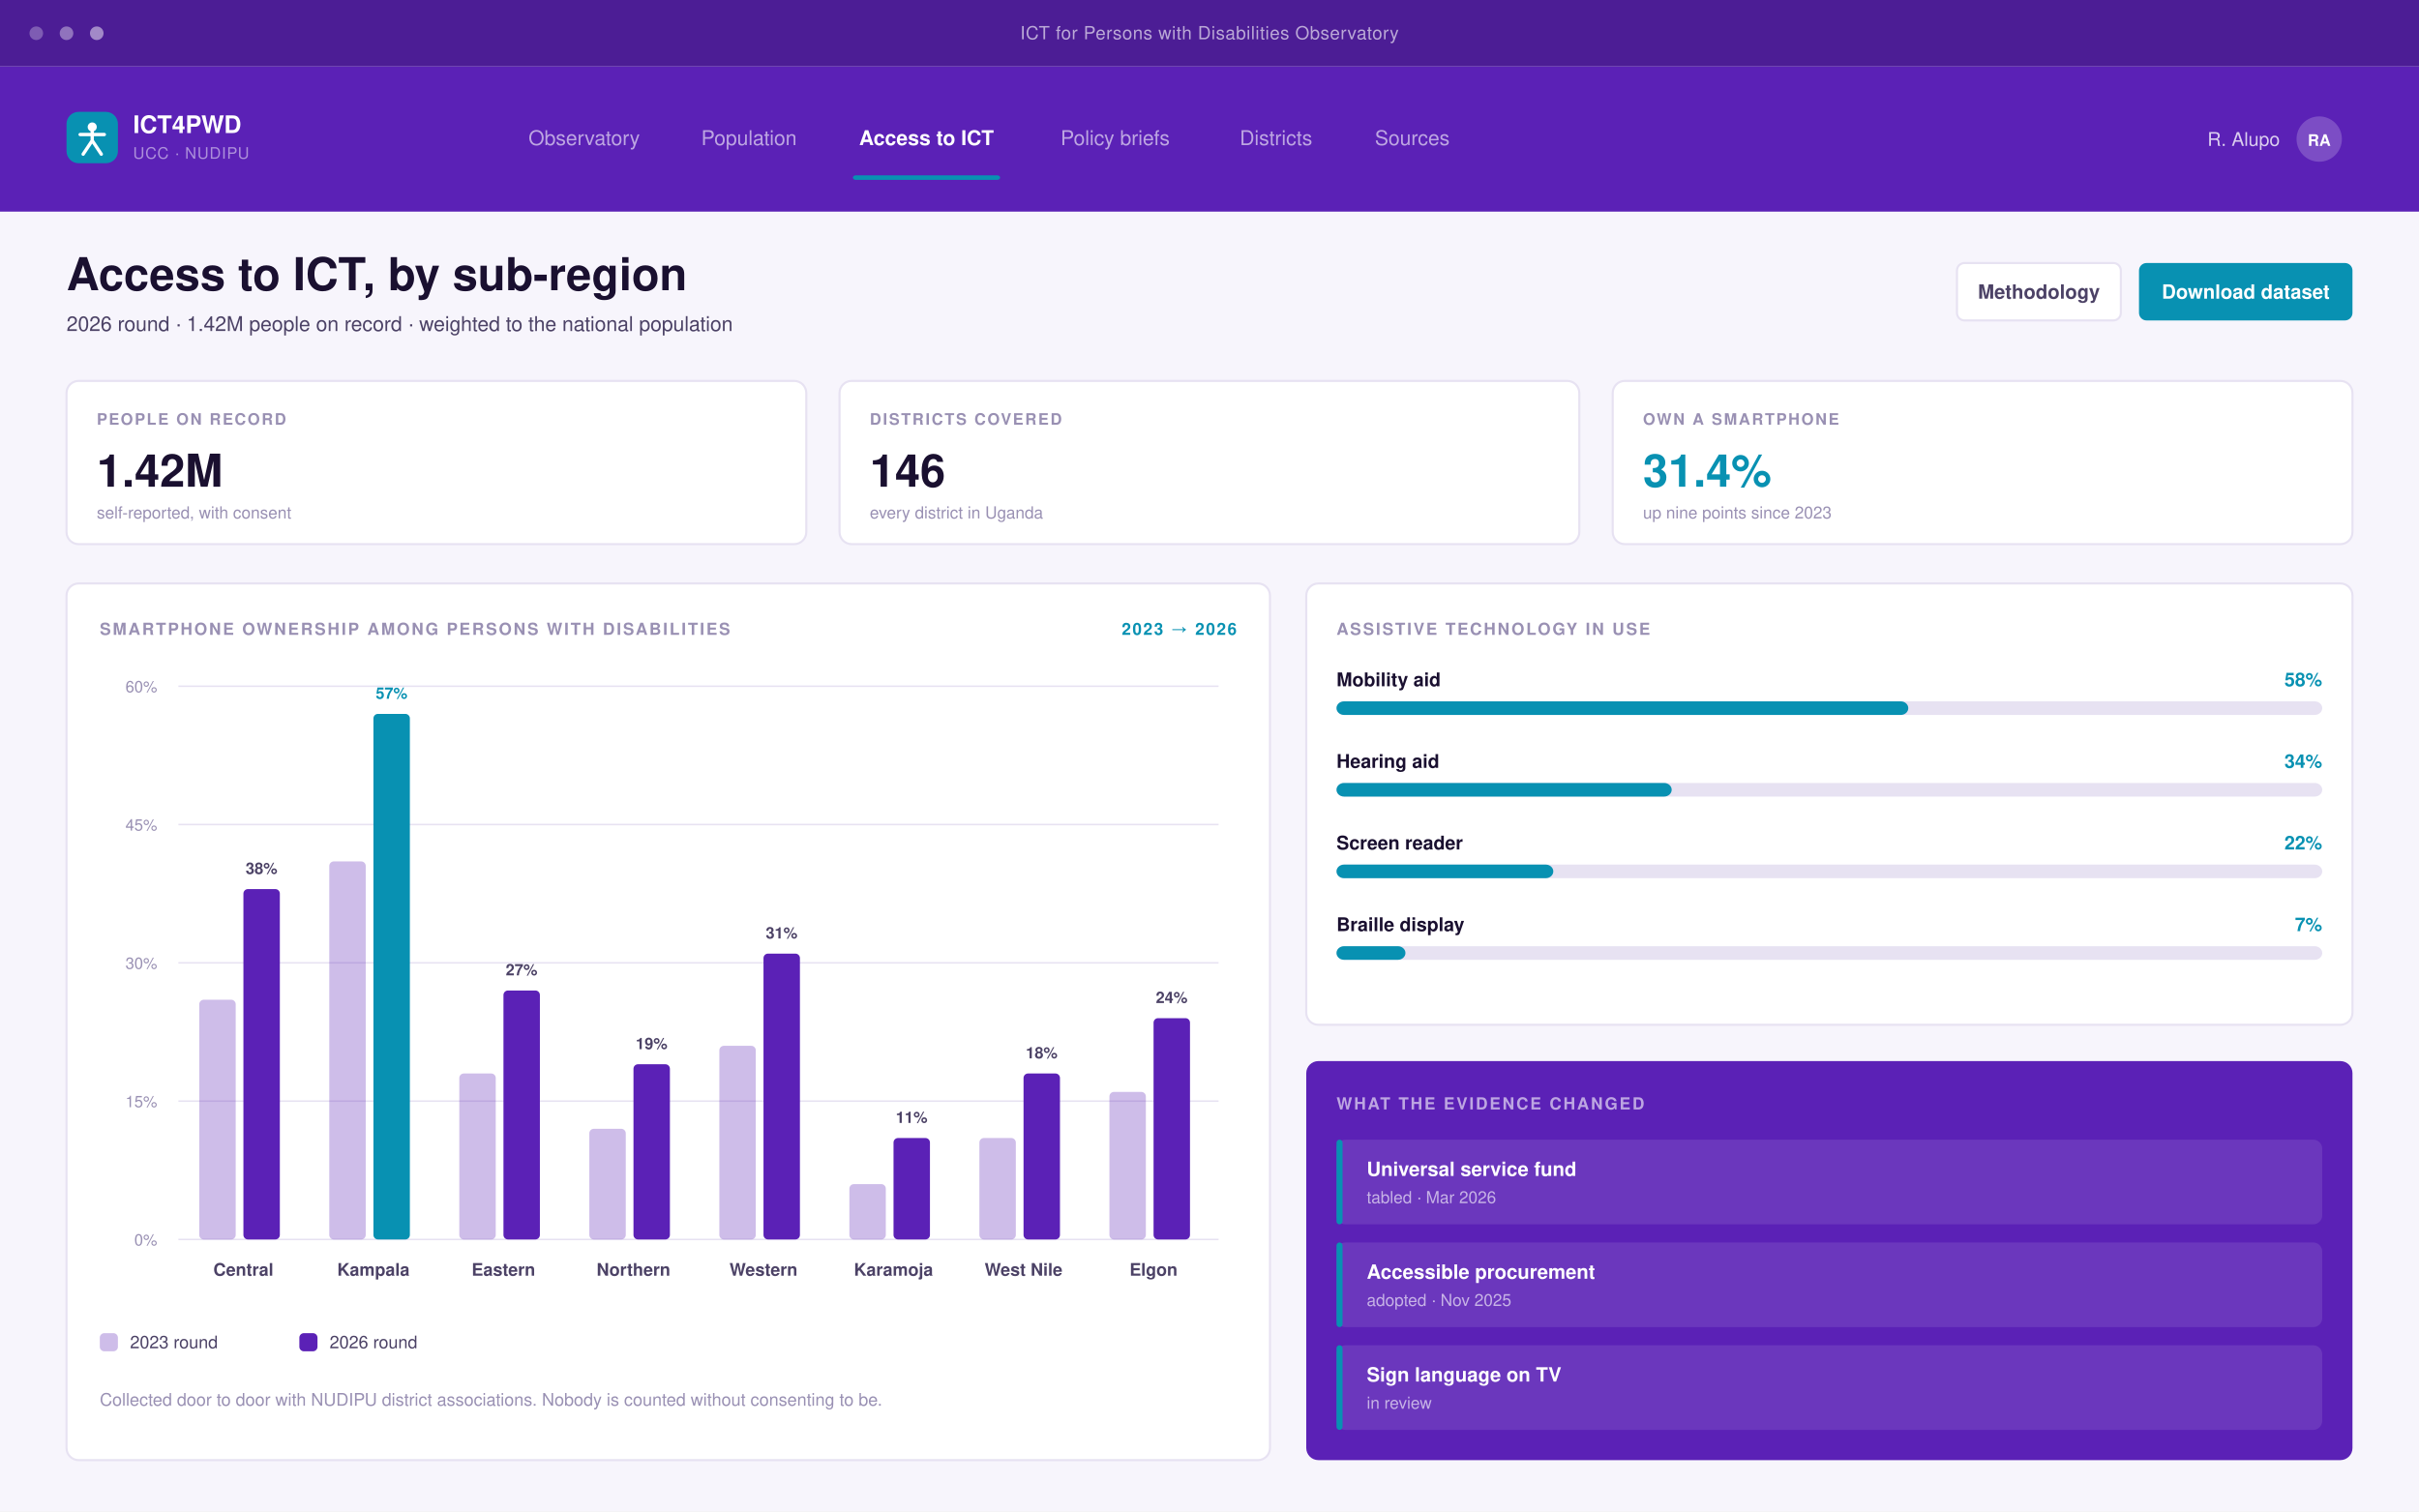
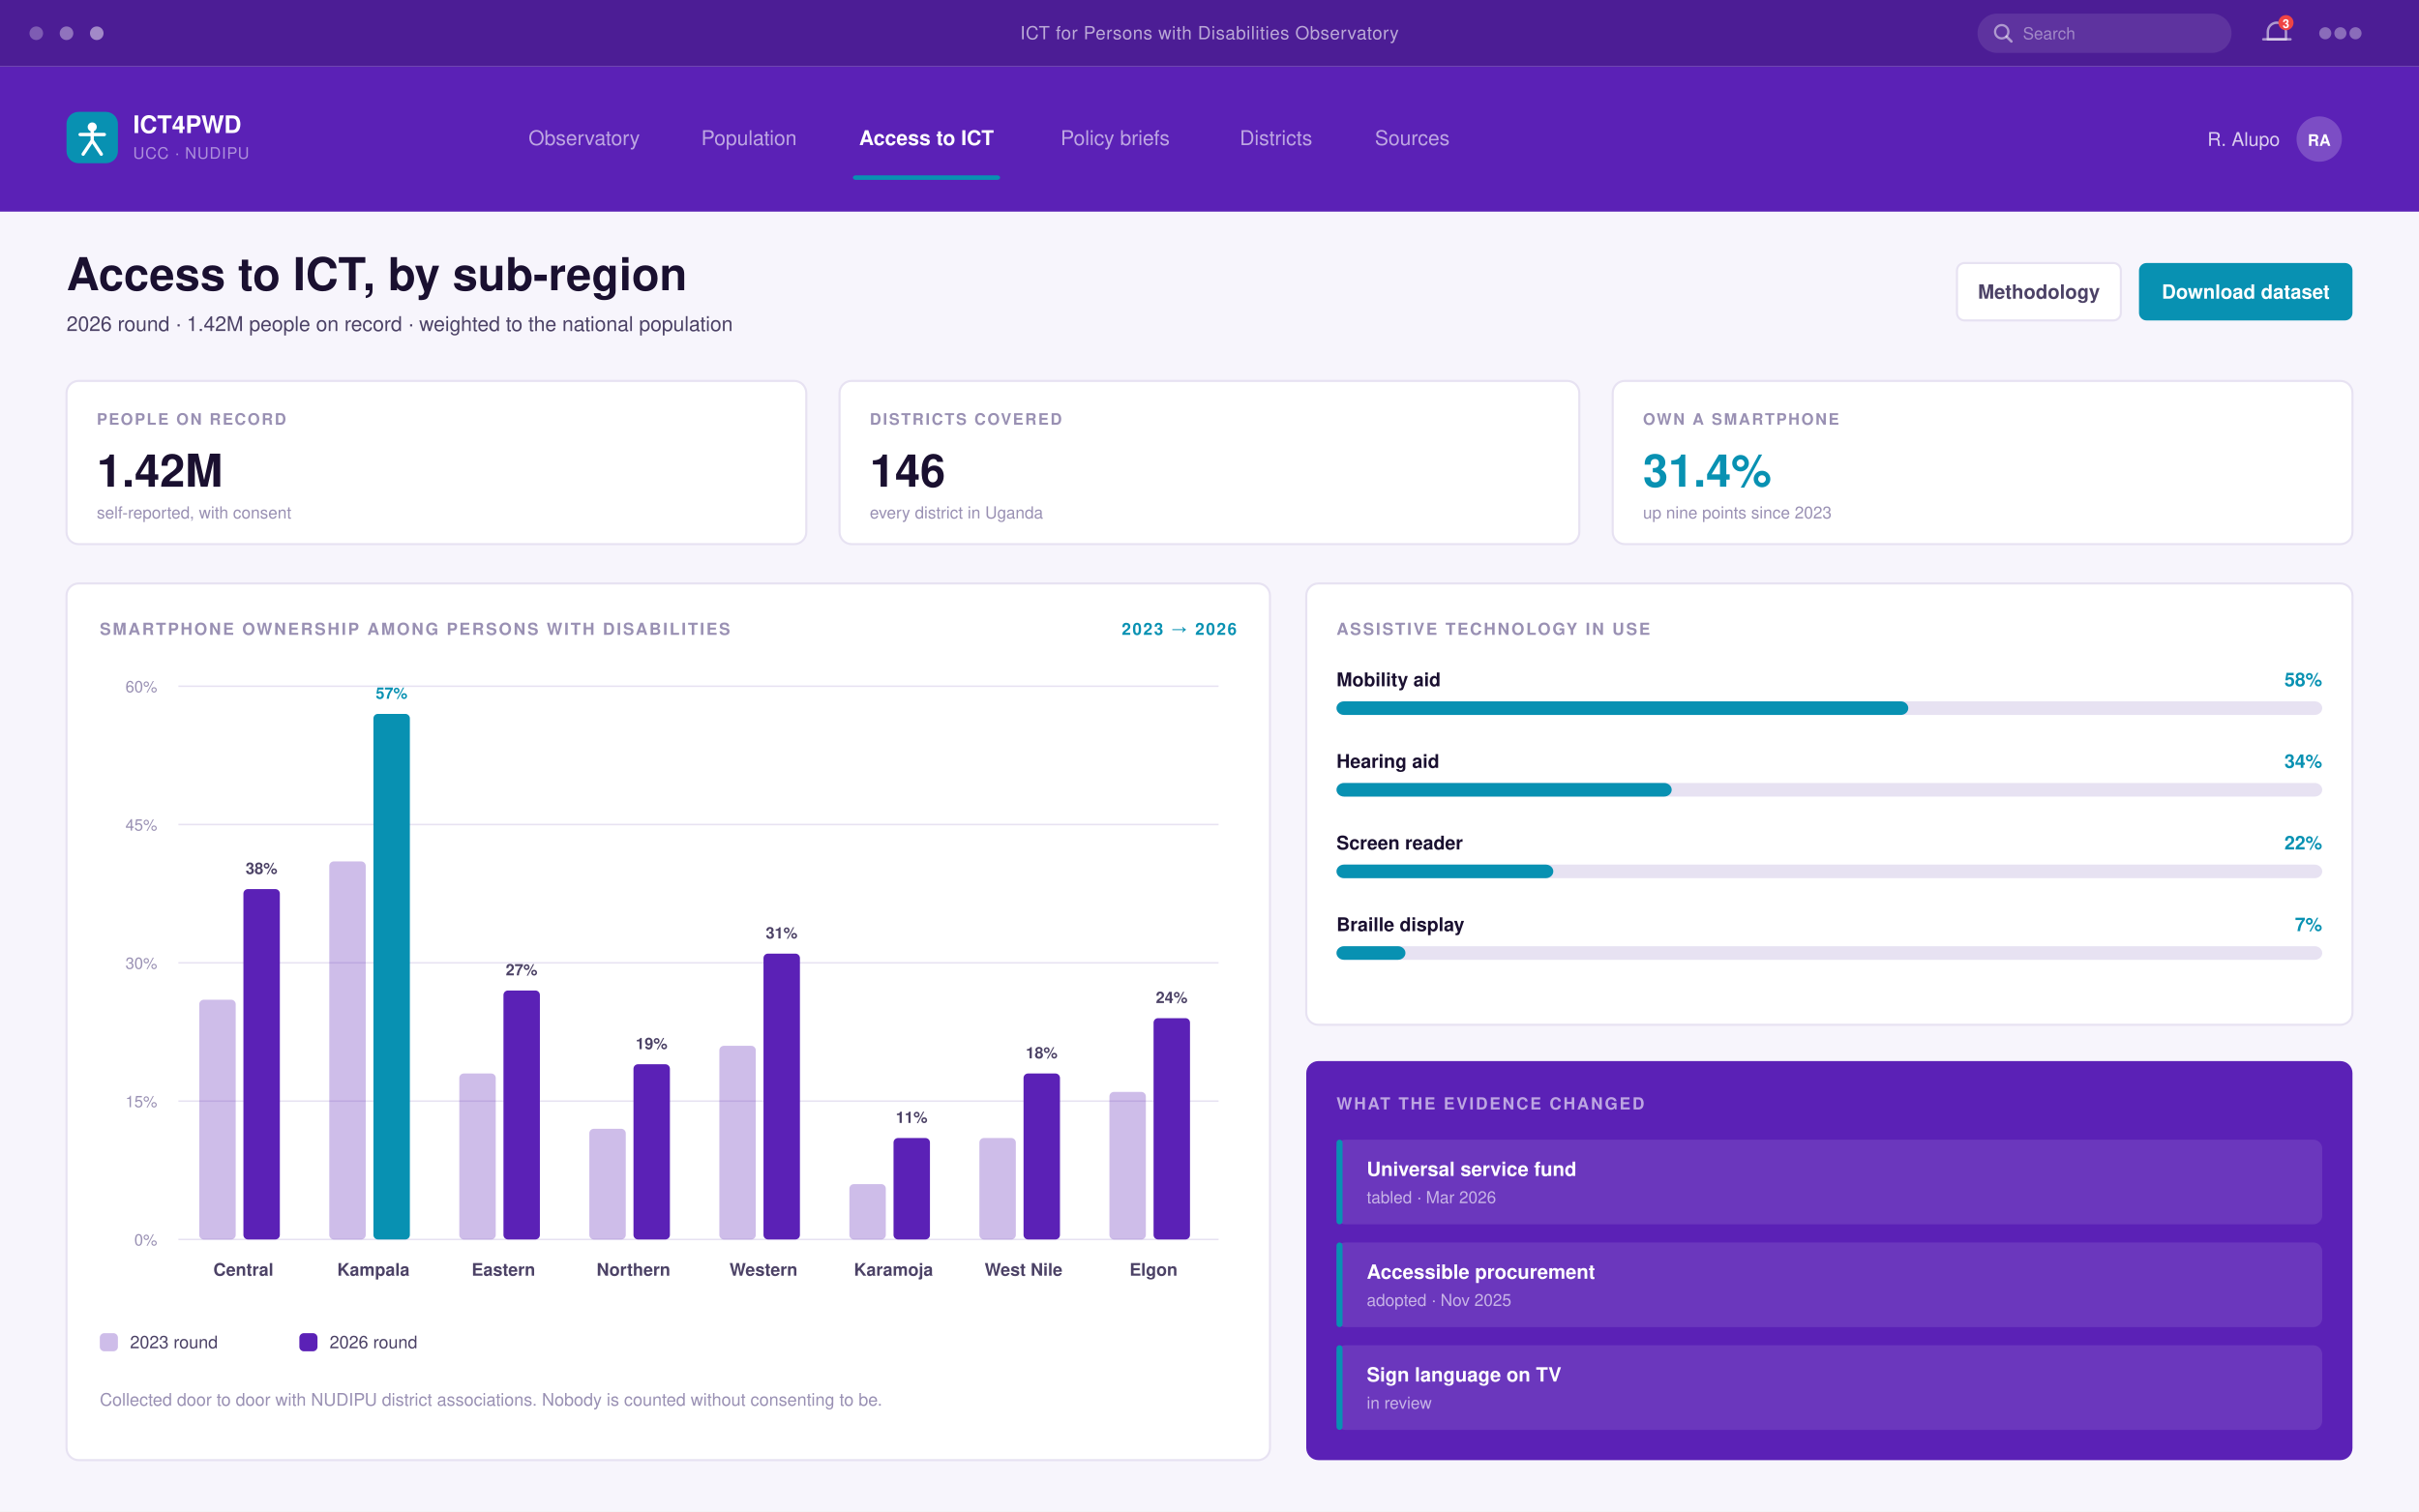
<svg xmlns="http://www.w3.org/2000/svg" viewBox="0 0 1600 1000" width="1600" height="1000" role="img">
  <rect x="0.0" y="0.0" width="1600.0" height="1000.0" fill="#F7F5FC" />
  <rect x="0.0" y="0.0" width="1600.0" height="44.0" fill="#4C1D95" />
  <circle cx="24.0" cy="22.0" r="4.5" fill="#FFFFFF" opacity="0.28" />
  <circle cx="44.0" cy="22.0" r="4.5" fill="#FFFFFF" opacity="0.38" />
  <circle cx="64.0" cy="22.0" r="4.5" fill="#FFFFFF" opacity="0.48" />
  <text x="800.0" y="26.0" font-family="Helvetica Neue, Helvetica, Arial, sans-serif" font-size="12" font-weight="500" fill="#FFFFFF" text-anchor="middle" letter-spacing="0.3" opacity="0.62">ICT for Persons with Disabilities Observatory</text>
+   <rect x="1308.0" y="9.0" width="168.0" height="26.0" fill="#FFFFFF" rx="13" opacity="0.1" />
+   <circle cx="1324.0" cy="21.0" r="4.4" fill="none" stroke="#FFFFFF" stroke-width="1.5" opacity="0.5" />
+   <line x1="1327.2" y1="24.2" x2="1330.4" y2="27.4" stroke="#FFFFFF" stroke-width="1.7" stroke-linecap="round" opacity="0.5" />
+   <text x="1338.0" y="26.0" font-family="Helvetica Neue, Helvetica, Arial, sans-serif" font-size="11" font-weight="400" fill="#FFFFFF" text-anchor="start" opacity="0.42">Search</text>
+   <path d="M 1500 26 v -5 a 6 6 0 0 1 12 0 v 5 z" fill="none" stroke="#FFFFFF" stroke-width="1.6" stroke-linecap="round" stroke-linejoin="round" opacity="0.55" />
+   <line x1="1497.0" y1="26.0" x2="1515.0" y2="26.0" stroke="#FFFFFF" stroke-width="1.6" stroke-linecap="round" opacity="0.55" />
+   <circle cx="1512.0" cy="15.0" r="5.0" fill="#EF4444" />
+   <text x="1512.0" y="18.5" font-family="Helvetica Neue, Helvetica, Arial, sans-serif" font-size="8" font-weight="700" fill="#FFFFFF" text-anchor="middle">3</text>
+   <circle cx="1538.0" cy="22.0" r="4.0" fill="#FFFFFF" opacity="0.35" />
+   <circle cx="1548.0" cy="22.0" r="4.0" fill="#FFFFFF" opacity="0.35" />
+   <circle cx="1558.0" cy="22.0" r="4.0" fill="#FFFFFF" opacity="0.35" />
  <rect x="0.0" y="44.0" width="1600.0" height="96.0" fill="#5B21B6" />
  <rect x="44.0" y="74.0" width="34.0" height="34.0" fill="#0891B2" rx="8" />
  <circle cx="61.0" cy="84.0" r="3.0" fill="#FFFFFF" />
  <path d="M 61 87 v 6 M 53 89 h 16 M 61 93 l -6 9 M 61 93 l 6 9" fill="none" stroke="#FFFFFF" stroke-width="2.2" stroke-linecap="round" stroke-linejoin="round" />
  <text x="88.0" y="88.0" font-family="Helvetica Neue, Helvetica, Arial, sans-serif" font-size="16" font-weight="700" fill="#FFFFFF" text-anchor="start">ICT4PWD</text>
  <text x="88.0" y="105.0" font-family="Helvetica Neue, Helvetica, Arial, sans-serif" font-size="10.5" font-weight="500" fill="#FFFFFF" text-anchor="start" letter-spacing="0.5" opacity="0.5">UCC · NUDIPU</text>
  <text x="386.4" y="96.0" font-family="Helvetica Neue, Helvetica, Arial, sans-serif" font-size="13.5" font-weight="400" fill="#FFFFFF" text-anchor="middle" opacity="0.6">Observatory</text>
  <text x="495.4" y="96.0" font-family="Helvetica Neue, Helvetica, Arial, sans-serif" font-size="13.5" font-weight="400" fill="#FFFFFF" text-anchor="middle" opacity="0.6">Population</text>
  <text x="612.8" y="96.0" font-family="Helvetica Neue, Helvetica, Arial, sans-serif" font-size="13.5" font-weight="700" fill="#FFFFFF" text-anchor="middle" opacity="1">Access to ICT</text>
  <rect x="564.1" y="116.0" width="97.4" height="3.0" fill="#0891B2" rx="2" />
  <text x="737.6" y="96.0" font-family="Helvetica Neue, Helvetica, Arial, sans-serif" font-size="13.5" font-weight="400" fill="#FFFFFF" text-anchor="middle" opacity="0.6">Policy briefs</text>
  <text x="844.0" y="96.0" font-family="Helvetica Neue, Helvetica, Arial, sans-serif" font-size="13.5" font-weight="400" fill="#FFFFFF" text-anchor="middle" opacity="0.6">Districts</text>
  <text x="934.1" y="96.0" font-family="Helvetica Neue, Helvetica, Arial, sans-serif" font-size="13.5" font-weight="400" fill="#FFFFFF" text-anchor="middle" opacity="0.6">Sources</text>
  <circle cx="1534.0" cy="92.0" r="15.0" fill="#FFFFFF" opacity="0.2" />
  <text x="1534.0" y="96.5" font-family="Helvetica Neue, Helvetica, Arial, sans-serif" font-size="10.5" font-weight="700" fill="#FFFFFF" text-anchor="middle">RA</text>
  <text x="1508.0" y="96.5" font-family="Helvetica Neue, Helvetica, Arial, sans-serif" font-size="12.5" font-weight="500" fill="#FFFFFF" text-anchor="end" opacity="0.78">R. Alupo</text>
  <text x="44.0" y="192.0" font-family="Helvetica Neue, Helvetica, Arial, sans-serif" font-size="30" font-weight="700" fill="#1A1030" text-anchor="start">Access to ICT, by sub-region</text>
  <text x="44.0" y="219.0" font-family="Helvetica Neue, Helvetica, Arial, sans-serif" font-size="13.5" font-weight="400" fill="#4C4266" text-anchor="start">2026 round · 1.42M people on record · weighted to the national population</text>
  <rect x="1414.8" y="174.0" width="141.2" height="38.0" fill="#0891B2" rx="5" />
  <text x="1485.4" y="197.6" font-family="Helvetica Neue, Helvetica, Arial, sans-serif" font-size="13" font-weight="600" fill="#FFFFFF" text-anchor="middle">Download dataset</text>
  <rect x="1294.4" y="174.0" width="108.4" height="38.0" fill="#FFFFFF" rx="5" stroke="#E7E2F2" stroke-width="1.4" />
  <text x="1348.6" y="197.6" font-family="Helvetica Neue, Helvetica, Arial, sans-serif" font-size="13" font-weight="600" fill="#4C4266" text-anchor="middle">Methodology</text>
  <rect x="44.0" y="252.0" width="489.3" height="108.0" fill="#FFFFFF" rx="8" stroke="#E7E2F2" stroke-width="1.4" />
  <text x="64.0" y="281.0" font-family="Helvetica Neue, Helvetica, Arial, sans-serif" font-size="10.5" font-weight="700" fill="#9990B3" text-anchor="start" letter-spacing="1.1">PEOPLE ON RECORD</text>
  <text x="64.0" y="322.0" font-family="Helvetica Neue, Helvetica, Arial, sans-serif" font-size="30" font-weight="700" fill="#1A1030" text-anchor="start">1.42M</text>
  <text x="64.0" y="343.0" font-family="Helvetica Neue, Helvetica, Arial, sans-serif" font-size="11" font-weight="400" fill="#9990B3" text-anchor="start">self-reported, with consent</text>
  <rect x="555.3" y="252.0" width="489.3" height="108.0" fill="#FFFFFF" rx="8" stroke="#E7E2F2" stroke-width="1.4" />
  <text x="575.3" y="281.0" font-family="Helvetica Neue, Helvetica, Arial, sans-serif" font-size="10.5" font-weight="700" fill="#9990B3" text-anchor="start" letter-spacing="1.1">DISTRICTS COVERED</text>
  <text x="575.3" y="322.0" font-family="Helvetica Neue, Helvetica, Arial, sans-serif" font-size="30" font-weight="700" fill="#1A1030" text-anchor="start">146</text>
  <text x="575.3" y="343.0" font-family="Helvetica Neue, Helvetica, Arial, sans-serif" font-size="11" font-weight="400" fill="#9990B3" text-anchor="start">every district in Uganda</text>
  <rect x="1066.7" y="252.0" width="489.3" height="108.0" fill="#FFFFFF" rx="8" stroke="#E7E2F2" stroke-width="1.4" />
  <text x="1086.7" y="281.0" font-family="Helvetica Neue, Helvetica, Arial, sans-serif" font-size="10.5" font-weight="700" fill="#9990B3" text-anchor="start" letter-spacing="1.1">OWN A SMARTPHONE</text>
  <text x="1086.7" y="322.0" font-family="Helvetica Neue, Helvetica, Arial, sans-serif" font-size="30" font-weight="700" fill="#0891B2" text-anchor="start">31.4%</text>
  <text x="1086.7" y="343.0" font-family="Helvetica Neue, Helvetica, Arial, sans-serif" font-size="11" font-weight="400" fill="#9990B3" text-anchor="start">up nine points since 2023</text>
  <rect x="44.0" y="386.0" width="796.0" height="580.0" fill="#FFFFFF" rx="8" stroke="#E7E2F2" stroke-width="1.4" />
  <text x="66.0" y="420.0" font-family="Helvetica Neue, Helvetica, Arial, sans-serif" font-size="11" font-weight="700" fill="#9990B3" text-anchor="start" letter-spacing="1.2">SMARTPHONE OWNERSHIP AMONG PERSONS WITH DISABILITIES</text>
  <text x="818.0" y="420.0" font-family="Helvetica Neue, Helvetica, Arial, sans-serif" font-size="11" font-weight="700" fill="#0891B2" text-anchor="end" letter-spacing="1">2023 → 2026</text>
  <line x1="118.0" y1="820.0" x2="806.0" y2="820.0" stroke="#E7E2F2" stroke-width="1" stroke-linecap="butt" />
  <text x="104.0" y="824.0" font-family="Helvetica Neue, Helvetica, Arial, sans-serif" font-size="10.5" font-weight="500" fill="#9990B3" text-anchor="end">0%</text>
  <line x1="118.0" y1="728.5" x2="806.0" y2="728.5" stroke="#E7E2F2" stroke-width="1" stroke-linecap="butt" />
  <text x="104.0" y="732.5" font-family="Helvetica Neue, Helvetica, Arial, sans-serif" font-size="10.5" font-weight="500" fill="#9990B3" text-anchor="end">15%</text>
  <line x1="118.0" y1="637.0" x2="806.0" y2="637.0" stroke="#E7E2F2" stroke-width="1" stroke-linecap="butt" />
  <text x="104.0" y="641.0" font-family="Helvetica Neue, Helvetica, Arial, sans-serif" font-size="10.5" font-weight="500" fill="#9990B3" text-anchor="end">30%</text>
  <line x1="118.0" y1="545.5" x2="806.0" y2="545.5" stroke="#E7E2F2" stroke-width="1" stroke-linecap="butt" />
  <text x="104.0" y="549.5" font-family="Helvetica Neue, Helvetica, Arial, sans-serif" font-size="10.5" font-weight="500" fill="#9990B3" text-anchor="end">45%</text>
  <line x1="118.0" y1="454.0" x2="806.0" y2="454.0" stroke="#E7E2F2" stroke-width="1" stroke-linecap="butt" />
  <text x="104.0" y="458.0" font-family="Helvetica Neue, Helvetica, Arial, sans-serif" font-size="10.5" font-weight="500" fill="#9990B3" text-anchor="end">60%</text>
  <rect x="131.8" y="661.4" width="24.1" height="158.6" fill="#5B21B6" rx="3" opacity="0.3" />
  <rect x="161.0" y="588.2" width="24.1" height="231.8" fill="#5B21B6" rx="3" />
  <text x="173.0" y="578.2" font-family="Helvetica Neue, Helvetica, Arial, sans-serif" font-size="10.5" font-weight="700" fill="#4C4266" text-anchor="middle">38%</text>
  <text x="161.0" y="844.0" font-family="Helvetica Neue, Helvetica, Arial, sans-serif" font-size="11.5" font-weight="600" fill="#4C4266" text-anchor="middle">Central</text>
  <rect x="217.8" y="569.9" width="24.1" height="250.1" fill="#5B21B6" rx="3" opacity="0.3" />
  <rect x="247.0" y="472.3" width="24.1" height="347.7" fill="#0891B2" rx="3" />
  <text x="259.0" y="462.3" font-family="Helvetica Neue, Helvetica, Arial, sans-serif" font-size="10.5" font-weight="700" fill="#0891B2" text-anchor="middle">57%</text>
  <text x="247.0" y="844.0" font-family="Helvetica Neue, Helvetica, Arial, sans-serif" font-size="11.5" font-weight="600" fill="#4C4266" text-anchor="middle">Kampala</text>
  <rect x="303.8" y="710.2" width="24.1" height="109.8" fill="#5B21B6" rx="3" opacity="0.3" />
  <rect x="333.0" y="655.3" width="24.1" height="164.7" fill="#5B21B6" rx="3" />
  <text x="345.0" y="645.3" font-family="Helvetica Neue, Helvetica, Arial, sans-serif" font-size="10.5" font-weight="700" fill="#4C4266" text-anchor="middle">27%</text>
  <text x="333.0" y="844.0" font-family="Helvetica Neue, Helvetica, Arial, sans-serif" font-size="11.5" font-weight="600" fill="#4C4266" text-anchor="middle">Eastern</text>
  <rect x="389.8" y="746.8" width="24.1" height="73.2" fill="#5B21B6" rx="3" opacity="0.3" />
  <rect x="419.0" y="704.1" width="24.1" height="115.9" fill="#5B21B6" rx="3" />
  <text x="431.0" y="694.1" font-family="Helvetica Neue, Helvetica, Arial, sans-serif" font-size="10.5" font-weight="700" fill="#4C4266" text-anchor="middle">19%</text>
  <text x="419.0" y="844.0" font-family="Helvetica Neue, Helvetica, Arial, sans-serif" font-size="11.5" font-weight="600" fill="#4C4266" text-anchor="middle">Northern</text>
  <rect x="475.8" y="691.9" width="24.1" height="128.1" fill="#5B21B6" rx="3" opacity="0.3" />
  <rect x="505.0" y="630.9" width="24.1" height="189.1" fill="#5B21B6" rx="3" />
  <text x="517.0" y="620.9" font-family="Helvetica Neue, Helvetica, Arial, sans-serif" font-size="10.5" font-weight="700" fill="#4C4266" text-anchor="middle">31%</text>
  <text x="505.0" y="844.0" font-family="Helvetica Neue, Helvetica, Arial, sans-serif" font-size="11.5" font-weight="600" fill="#4C4266" text-anchor="middle">Western</text>
  <rect x="561.8" y="783.4" width="24.1" height="36.6" fill="#5B21B6" rx="3" opacity="0.3" />
  <rect x="591.0" y="752.9" width="24.1" height="67.1" fill="#5B21B6" rx="3" />
  <text x="603.0" y="742.9" font-family="Helvetica Neue, Helvetica, Arial, sans-serif" font-size="10.5" font-weight="700" fill="#4C4266" text-anchor="middle">11%</text>
  <text x="591.0" y="844.0" font-family="Helvetica Neue, Helvetica, Arial, sans-serif" font-size="11.5" font-weight="600" fill="#4C4266" text-anchor="middle">Karamoja</text>
  <rect x="647.8" y="752.9" width="24.1" height="67.1" fill="#5B21B6" rx="3" opacity="0.3" />
  <rect x="677.0" y="710.2" width="24.1" height="109.8" fill="#5B21B6" rx="3" />
  <text x="689.0" y="700.2" font-family="Helvetica Neue, Helvetica, Arial, sans-serif" font-size="10.5" font-weight="700" fill="#4C4266" text-anchor="middle">18%</text>
  <text x="677.0" y="844.0" font-family="Helvetica Neue, Helvetica, Arial, sans-serif" font-size="11.5" font-weight="600" fill="#4C4266" text-anchor="middle">West Nile</text>
  <rect x="733.8" y="722.4" width="24.1" height="97.6" fill="#5B21B6" rx="3" opacity="0.3" />
  <rect x="763.0" y="673.6" width="24.1" height="146.4" fill="#5B21B6" rx="3" />
  <text x="775.0" y="663.6" font-family="Helvetica Neue, Helvetica, Arial, sans-serif" font-size="10.5" font-weight="700" fill="#4C4266" text-anchor="middle">24%</text>
  <text x="763.0" y="844.0" font-family="Helvetica Neue, Helvetica, Arial, sans-serif" font-size="11.5" font-weight="600" fill="#4C4266" text-anchor="middle">Elgon</text>
  <rect x="66.0" y="882.0" width="12.0" height="12.0" fill="#5B21B6" rx="3" opacity="0.3" />
  <text x="86.0" y="892.0" font-family="Helvetica Neue, Helvetica, Arial, sans-serif" font-size="11.5" font-weight="500" fill="#4C4266" text-anchor="start">2023 round</text>
  <rect x="198.0" y="882.0" width="12.0" height="12.0" fill="#5B21B6" rx="3" opacity="1" />
  <text x="218.0" y="892.0" font-family="Helvetica Neue, Helvetica, Arial, sans-serif" font-size="11.5" font-weight="500" fill="#4C4266" text-anchor="start">2026 round</text>
  <text x="66.0" y="930.0" font-family="Helvetica Neue, Helvetica, Arial, sans-serif" font-size="11.5" font-weight="400" fill="#9990B3" text-anchor="start">Collected door to door with NUDIPU district associations. Nobody is counted without consenting to be.</text>
  <rect x="864.0" y="386.0" width="692.0" height="292.0" fill="#FFFFFF" rx="8" stroke="#E7E2F2" stroke-width="1.4" />
  <text x="884.0" y="420.0" font-family="Helvetica Neue, Helvetica, Arial, sans-serif" font-size="11" font-weight="700" fill="#9990B3" text-anchor="start" letter-spacing="1.2">ASSISTIVE TECHNOLOGY IN USE</text>
  <text x="884.0" y="454.0" font-family="Helvetica Neue, Helvetica, Arial, sans-serif" font-size="12.5" font-weight="600" fill="#1A1030" text-anchor="start">Mobility aid</text>
  <text x="1536.0" y="454.0" font-family="Helvetica Neue, Helvetica, Arial, sans-serif" font-size="12.5" font-weight="700" fill="#0891B2" text-anchor="end">58%</text>
  <rect x="884.0" y="464.0" width="652.0" height="9.0" fill="#E7E2F2" rx="5" />
  <rect x="884.0" y="464.0" width="378.2" height="9.0" fill="#0891B2" rx="5" />
  <text x="884.0" y="508.0" font-family="Helvetica Neue, Helvetica, Arial, sans-serif" font-size="12.5" font-weight="600" fill="#1A1030" text-anchor="start">Hearing aid</text>
  <text x="1536.0" y="508.0" font-family="Helvetica Neue, Helvetica, Arial, sans-serif" font-size="12.5" font-weight="700" fill="#0891B2" text-anchor="end">34%</text>
  <rect x="884.0" y="518.0" width="652.0" height="9.0" fill="#E7E2F2" rx="5" />
  <rect x="884.0" y="518.0" width="221.7" height="9.0" fill="#0891B2" rx="5" />
  <text x="884.0" y="562.0" font-family="Helvetica Neue, Helvetica, Arial, sans-serif" font-size="12.5" font-weight="600" fill="#1A1030" text-anchor="start">Screen reader</text>
  <text x="1536.0" y="562.0" font-family="Helvetica Neue, Helvetica, Arial, sans-serif" font-size="12.5" font-weight="700" fill="#0891B2" text-anchor="end">22%</text>
  <rect x="884.0" y="572.0" width="652.0" height="9.0" fill="#E7E2F2" rx="5" />
  <rect x="884.0" y="572.0" width="143.4" height="9.0" fill="#0891B2" rx="5" />
  <text x="884.0" y="616.0" font-family="Helvetica Neue, Helvetica, Arial, sans-serif" font-size="12.5" font-weight="600" fill="#1A1030" text-anchor="start">Braille display</text>
  <text x="1536.0" y="616.0" font-family="Helvetica Neue, Helvetica, Arial, sans-serif" font-size="12.5" font-weight="700" fill="#0891B2" text-anchor="end">7%</text>
  <rect x="884.0" y="626.0" width="652.0" height="9.0" fill="#E7E2F2" rx="5" />
  <rect x="884.0" y="626.0" width="45.6" height="9.0" fill="#0891B2" rx="5" />
  <rect x="864.0" y="702.0" width="692.0" height="264.0" fill="#5B21B6" rx="8" />
  <text x="884.0" y="734.0" font-family="Helvetica Neue, Helvetica, Arial, sans-serif" font-size="11" font-weight="700" fill="#FFFFFF" text-anchor="start" letter-spacing="1.2" opacity="0.6">WHAT THE EVIDENCE CHANGED</text>
  <rect x="884.0" y="754.0" width="652.0" height="56.0" fill="#FFFFFF" rx="6" opacity="0.1" />
  <rect x="884.0" y="754.0" width="4.0" height="56.0" fill="#0891B2" rx="2" />
  <text x="904.0" y="778.0" font-family="Helvetica Neue, Helvetica, Arial, sans-serif" font-size="13" font-weight="700" fill="#FFFFFF" text-anchor="start">Universal service fund</text>
  <text x="904.0" y="796.0" font-family="Helvetica Neue, Helvetica, Arial, sans-serif" font-size="11" font-weight="400" fill="#FFFFFF" text-anchor="start" opacity="0.62">tabled · Mar 2026</text>
  <rect x="884.0" y="822.0" width="652.0" height="56.0" fill="#FFFFFF" rx="6" opacity="0.1" />
  <rect x="884.0" y="822.0" width="4.0" height="56.0" fill="#0891B2" rx="2" />
  <text x="904.0" y="846.0" font-family="Helvetica Neue, Helvetica, Arial, sans-serif" font-size="13" font-weight="700" fill="#FFFFFF" text-anchor="start">Accessible procurement</text>
  <text x="904.0" y="864.0" font-family="Helvetica Neue, Helvetica, Arial, sans-serif" font-size="11" font-weight="400" fill="#FFFFFF" text-anchor="start" opacity="0.62">adopted · Nov 2025</text>
  <rect x="884.0" y="890.0" width="652.0" height="56.0" fill="#FFFFFF" rx="6" opacity="0.1" />
  <rect x="884.0" y="890.0" width="4.0" height="56.0" fill="#0891B2" rx="2" />
  <text x="904.0" y="914.0" font-family="Helvetica Neue, Helvetica, Arial, sans-serif" font-size="13" font-weight="700" fill="#FFFFFF" text-anchor="start">Sign language on TV</text>
  <text x="904.0" y="932.0" font-family="Helvetica Neue, Helvetica, Arial, sans-serif" font-size="11" font-weight="400" fill="#FFFFFF" text-anchor="start" opacity="0.62">in review</text>
</svg>
